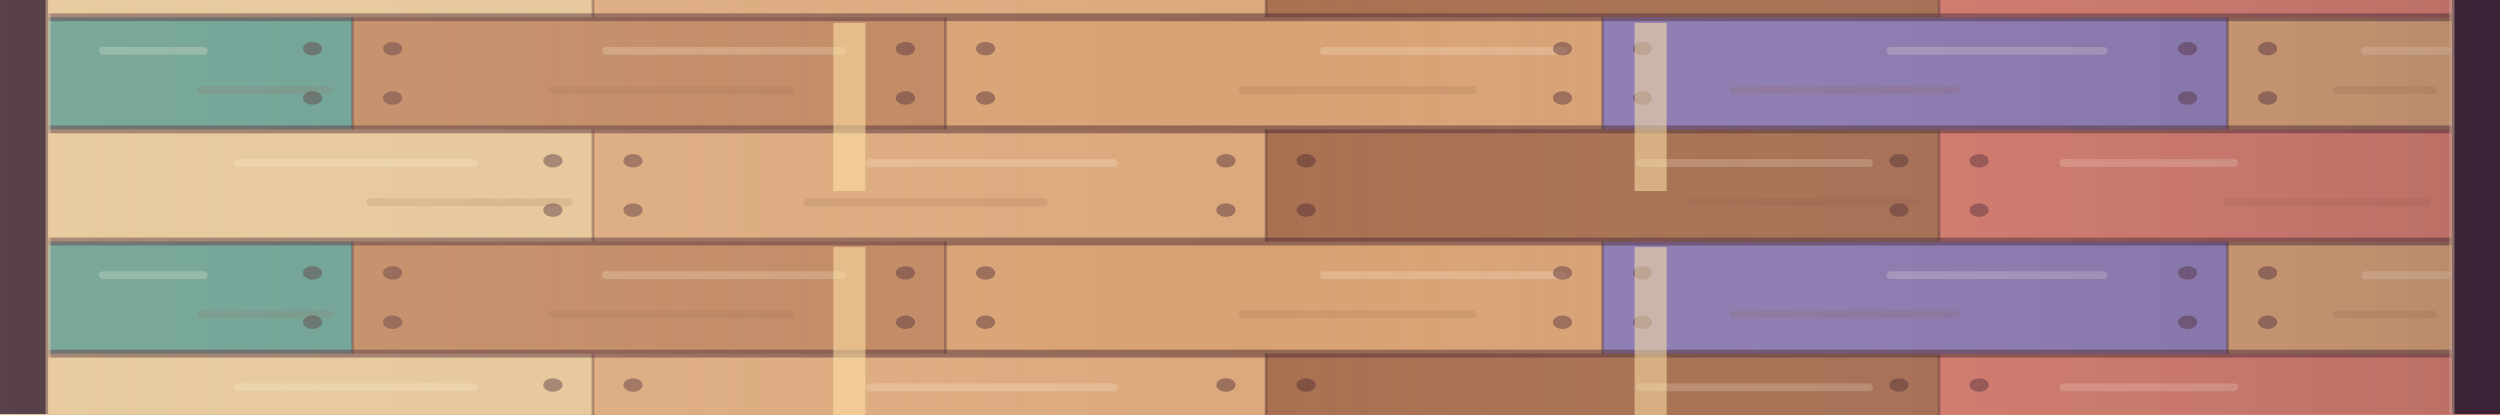
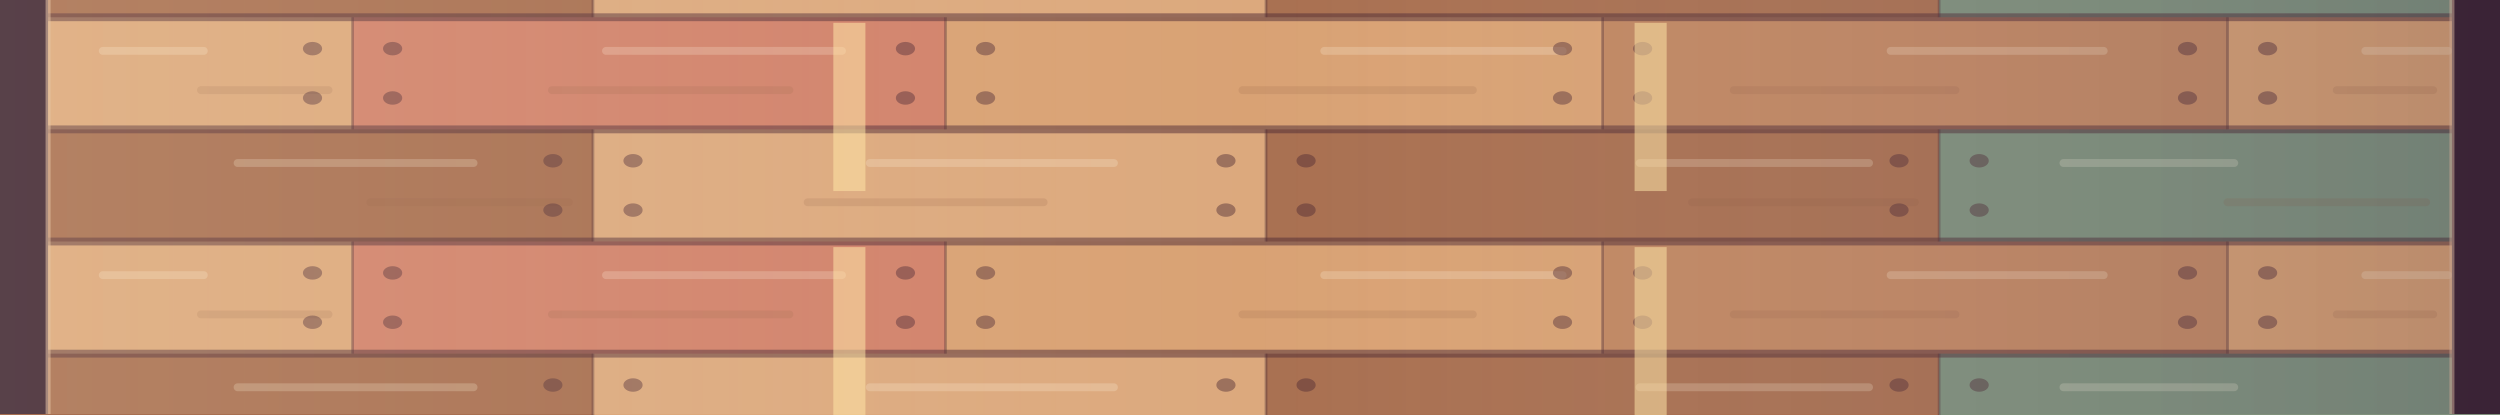
<svg xmlns="http://www.w3.org/2000/svg" width="1413" height="234" viewBox="0 0 1413 234">
  <rect width="1413" height="234" fill="#C08660" />
-   <rect x="0" y="-117" width="199.27" height="63.98" fill="#669d91" />
-   <rect x="199.27" y="-117" width="335.13" height="63.98" fill="#c18862" />
+   <rect x="0" y="-117" width="199.27" height="63.98" fill="#dca87b" />
+   <rect x="199.27" y="-117" width="335.13" height="63.98" fill="#d1826a" />
  <rect x="534.4" y="-117" width="371.37" height="63.98" fill="#d9a274" />
-   <rect x="905.77" y="-117" width="353.25" height="63.98" fill="#8e7cb2" />
+   <rect x="905.77" y="-117" width="353.25" height="63.98" fill="#c18762" />
  <rect x="1259.02" y="-117" width="153.98" height="63.98" fill="#d59e71" />
-   <rect x="0" y="-53.62" width="335.13" height="63.97" fill="#e4c597" />
+   <rect x="0" y="-53.62" width="335.13" height="63.97" fill="#a86f50" />
  <rect x="335.13" y="-53.62" width="380.43" height="63.97" fill="#dca97d" />
  <rect x="715.56" y="-53.62" width="380.42" height="63.97" fill="#a97051" />
-   <rect x="1095.98" y="-53.62" width="317.02" height="63.97" fill="#d77c6b" />
-   <rect x="0" y="9.75" width="199.27" height="63.97" fill="#669d91" />
-   <rect x="199.27" y="9.75" width="335.13" height="63.97" fill="#c18862" />
+   <rect x="1095.98" y="-53.62" width="317.02" height="63.97" fill="#7f907b" />
+   <rect x="0" y="9.75" width="199.27" height="63.97" fill="#dca87b" />
+   <rect x="199.27" y="9.75" width="335.13" height="63.97" fill="#d1826a" />
  <rect x="534.4" y="9.75" width="371.37" height="63.97" fill="#d9a274" />
-   <rect x="905.77" y="9.75" width="353.25" height="63.97" fill="#8e7cb2" />
+   <rect x="905.77" y="9.75" width="353.25" height="63.97" fill="#c18762" />
  <rect x="1259.02" y="9.75" width="153.98" height="63.97" fill="#d59e71" />
-   <rect x="0" y="73.12" width="335.13" height="63.98" fill="#e4c597" />
+   <rect x="0" y="73.12" width="335.13" height="63.98" fill="#a86f50" />
  <rect x="335.13" y="73.12" width="380.43" height="63.98" fill="#dca97d" />
  <rect x="715.56" y="73.12" width="380.42" height="63.98" fill="#a97051" />
-   <rect x="1095.98" y="73.12" width="317.02" height="63.98" fill="#d77c6b" />
-   <rect x="0" y="136.5" width="199.27" height="63.98" fill="#669d91" />
-   <rect x="199.27" y="136.5" width="335.13" height="63.98" fill="#c18862" />
+   <rect x="1095.98" y="73.12" width="317.02" height="63.98" fill="#7f907b" />
+   <rect x="0" y="136.5" width="199.27" height="63.98" fill="#dca87b" />
+   <rect x="199.27" y="136.5" width="335.13" height="63.98" fill="#d1826a" />
  <rect x="534.4" y="136.5" width="371.37" height="63.98" fill="#d9a274" />
-   <rect x="905.77" y="136.5" width="353.25" height="63.98" fill="#8e7cb2" />
+   <rect x="905.77" y="136.5" width="353.25" height="63.98" fill="#c18762" />
  <rect x="1259.02" y="136.5" width="153.98" height="63.98" fill="#d59e71" />
-   <rect x="0" y="199.88" width="335.13" height="63.97" fill="#e4c597" />
+   <rect x="0" y="199.88" width="335.13" height="63.97" fill="#a86f50" />
  <rect x="335.13" y="199.88" width="380.43" height="63.97" fill="#dca97d" />
  <rect x="715.56" y="199.88" width="380.42" height="63.97" fill="#a97051" />
-   <rect x="1095.98" y="199.88" width="317.02" height="63.97" fill="#d77c6b" />
-   <rect x="0" y="263.25" width="199.27" height="63.98" fill="#669d91" />
-   <rect x="199.27" y="263.25" width="335.13" height="63.98" fill="#c18862" />
+   <rect x="1095.98" y="199.88" width="317.02" height="63.97" fill="#7f907b" />
+   <rect x="0" y="263.25" width="199.27" height="63.98" fill="#dca87b" />
+   <rect x="199.27" y="263.25" width="335.13" height="63.98" fill="#d1826a" />
  <rect x="534.4" y="263.25" width="371.37" height="63.98" fill="#d9a274" />
-   <rect x="905.77" y="263.25" width="353.25" height="63.98" fill="#8e7cb2" />
+   <rect x="905.77" y="263.25" width="353.25" height="63.98" fill="#c18762" />
  <rect x="1259.02" y="263.25" width="153.98" height="63.98" fill="#d59e71" />
-   <rect x="0" y="326.63" width="335.13" height="63.97" fill="#e4c597" />
+   <rect x="0" y="326.63" width="335.13" height="63.97" fill="#a86f50" />
  <rect x="335.13" y="326.63" width="380.43" height="63.97" fill="#dca97d" />
  <rect x="715.56" y="326.63" width="380.42" height="63.97" fill="#a97051" />
-   <rect x="1095.98" y="326.63" width="317.02" height="63.97" fill="#d77c6b" />
+   <rect x="1095.98" y="326.63" width="317.02" height="63.97" fill="#7f907b" />
  <path d="M58.08 -97.99H115.19" stroke="#FFF6DE" stroke-opacity="0.22" stroke-width="4.44" stroke-linecap="round" />
  <path d="M113.59 -75.81H185.68" stroke="#8C5A40" stroke-opacity="0.16" stroke-width="4.44" stroke-linecap="round" />
  <path d="M342.5 -97.99H475.89" stroke="#FFF6DE" stroke-opacity="0.22" stroke-width="4.44" stroke-linecap="round" />
  <path d="M311.94 -75.81H446.19" stroke="#8C5A40" stroke-opacity="0.16" stroke-width="4.44" stroke-linecap="round" />
  <path d="M748.47 -97.99H883.23" stroke="#FFF6DE" stroke-opacity="0.22" stroke-width="4.44" stroke-linecap="round" />
  <path d="M702.22 -75.81H832.47" stroke="#8C5A40" stroke-opacity="0.16" stroke-width="4.44" stroke-linecap="round" />
  <path d="M1068.58 -97.99H1189.02" stroke="#FFF6DE" stroke-opacity="0.22" stroke-width="4.44" stroke-linecap="round" />
  <path d="M979.93 -75.81H1105.23" stroke="#8C5A40" stroke-opacity="0.16" stroke-width="4.44" stroke-linecap="round" />
  <path d="M1336.87 -97.99H1383.75" stroke="#FFF6DE" stroke-opacity="0.22" stroke-width="4.44" stroke-linecap="round" />
  <path d="M1320.71 -75.81H1375.28" stroke="#8C5A40" stroke-opacity="0.16" stroke-width="4.44" stroke-linecap="round" />
  <path d="M134.28 -34.61H267.66" stroke="#FFF6DE" stroke-opacity="0.22" stroke-width="4.44" stroke-linecap="round" />
  <path d="M209.3 -12.43H321.55" stroke="#8C5A40" stroke-opacity="0.16" stroke-width="4.44" stroke-linecap="round" />
  <path d="M491.57 -34.61H629.61" stroke="#FFF6DE" stroke-opacity="0.22" stroke-width="4.44" stroke-linecap="round" />
  <path d="M456.45 -12.43H589.89" stroke="#8C5A40" stroke-opacity="0.16" stroke-width="4.44" stroke-linecap="round" />
  <path d="M926.69 -34.61H1056.39" stroke="#FFF6DE" stroke-opacity="0.22" stroke-width="4.44" stroke-linecap="round" />
  <path d="M956.28 -12.43H1082.39" stroke="#8C5A40" stroke-opacity="0.16" stroke-width="4.44" stroke-linecap="round" />
  <path d="M1166.27 -34.61H1262.8" stroke="#FFF6DE" stroke-opacity="0.22" stroke-width="4.44" stroke-linecap="round" />
  <path d="M1258.94 -12.43H1371.28" stroke="#8C5A40" stroke-opacity="0.16" stroke-width="4.44" stroke-linecap="round" />
  <path d="M58.08 28.76H115.19" stroke="#FFF6DE" stroke-opacity="0.22" stroke-width="4.44" stroke-linecap="round" />
  <path d="M113.59 50.94H185.68" stroke="#8C5A40" stroke-opacity="0.16" stroke-width="4.44" stroke-linecap="round" />
  <path d="M342.5 28.76H475.89" stroke="#FFF6DE" stroke-opacity="0.22" stroke-width="4.44" stroke-linecap="round" />
  <path d="M311.94 50.94H446.19" stroke="#8C5A40" stroke-opacity="0.16" stroke-width="4.44" stroke-linecap="round" />
  <path d="M748.47 28.76H883.23" stroke="#FFF6DE" stroke-opacity="0.22" stroke-width="4.44" stroke-linecap="round" />
  <path d="M702.22 50.94H832.47" stroke="#8C5A40" stroke-opacity="0.16" stroke-width="4.44" stroke-linecap="round" />
  <path d="M1068.58 28.76H1189.02" stroke="#FFF6DE" stroke-opacity="0.22" stroke-width="4.44" stroke-linecap="round" />
  <path d="M979.93 50.94H1105.23" stroke="#8C5A40" stroke-opacity="0.16" stroke-width="4.44" stroke-linecap="round" />
  <path d="M1336.87 28.76H1383.75" stroke="#FFF6DE" stroke-opacity="0.22" stroke-width="4.44" stroke-linecap="round" />
  <path d="M1320.71 50.94H1375.28" stroke="#8C5A40" stroke-opacity="0.16" stroke-width="4.44" stroke-linecap="round" />
  <path d="M134.28 92.14H267.66" stroke="#FFF6DE" stroke-opacity="0.22" stroke-width="4.44" stroke-linecap="round" />
  <path d="M209.3 114.32H321.55" stroke="#8C5A40" stroke-opacity="0.16" stroke-width="4.44" stroke-linecap="round" />
  <path d="M491.57 92.14H629.61" stroke="#FFF6DE" stroke-opacity="0.22" stroke-width="4.44" stroke-linecap="round" />
  <path d="M456.45 114.32H589.89" stroke="#8C5A40" stroke-opacity="0.16" stroke-width="4.44" stroke-linecap="round" />
  <path d="M926.69 92.14H1056.39" stroke="#FFF6DE" stroke-opacity="0.22" stroke-width="4.44" stroke-linecap="round" />
  <path d="M956.28 114.32H1082.39" stroke="#8C5A40" stroke-opacity="0.16" stroke-width="4.44" stroke-linecap="round" />
  <path d="M1166.27 92.14H1262.8" stroke="#FFF6DE" stroke-opacity="0.22" stroke-width="4.44" stroke-linecap="round" />
  <path d="M1258.94 114.32H1371.28" stroke="#8C5A40" stroke-opacity="0.16" stroke-width="4.44" stroke-linecap="round" />
  <path d="M58.08 155.51H115.19" stroke="#FFF6DE" stroke-opacity="0.22" stroke-width="4.44" stroke-linecap="round" />
  <path d="M113.59 177.69H185.68" stroke="#8C5A40" stroke-opacity="0.16" stroke-width="4.44" stroke-linecap="round" />
  <path d="M342.5 155.51H475.89" stroke="#FFF6DE" stroke-opacity="0.22" stroke-width="4.44" stroke-linecap="round" />
  <path d="M311.94 177.69H446.19" stroke="#8C5A40" stroke-opacity="0.16" stroke-width="4.44" stroke-linecap="round" />
  <path d="M748.47 155.51H883.23" stroke="#FFF6DE" stroke-opacity="0.22" stroke-width="4.44" stroke-linecap="round" />
  <path d="M702.22 177.69H832.47" stroke="#8C5A40" stroke-opacity="0.16" stroke-width="4.44" stroke-linecap="round" />
  <path d="M1068.58 155.51H1189.02" stroke="#FFF6DE" stroke-opacity="0.22" stroke-width="4.44" stroke-linecap="round" />
  <path d="M979.93 177.69H1105.23" stroke="#8C5A40" stroke-opacity="0.16" stroke-width="4.44" stroke-linecap="round" />
  <path d="M1336.87 155.51H1383.75" stroke="#FFF6DE" stroke-opacity="0.22" stroke-width="4.44" stroke-linecap="round" />
  <path d="M1320.71 177.69H1375.28" stroke="#8C5A40" stroke-opacity="0.16" stroke-width="4.44" stroke-linecap="round" />
  <path d="M134.28 218.89H267.66" stroke="#FFF6DE" stroke-opacity="0.22" stroke-width="4.44" stroke-linecap="round" />
  <path d="M209.3 241.07H321.55" stroke="#8C5A40" stroke-opacity="0.16" stroke-width="4.44" stroke-linecap="round" />
  <path d="M491.57 218.89H629.61" stroke="#FFF6DE" stroke-opacity="0.22" stroke-width="4.44" stroke-linecap="round" />
  <path d="M456.45 241.07H589.89" stroke="#8C5A40" stroke-opacity="0.16" stroke-width="4.44" stroke-linecap="round" />
  <path d="M926.69 218.89H1056.39" stroke="#FFF6DE" stroke-opacity="0.22" stroke-width="4.44" stroke-linecap="round" />
  <path d="M956.28 241.07H1082.39" stroke="#8C5A40" stroke-opacity="0.16" stroke-width="4.44" stroke-linecap="round" />
  <path d="M1166.27 218.89H1262.8" stroke="#FFF6DE" stroke-opacity="0.22" stroke-width="4.44" stroke-linecap="round" />
  <path d="M1258.94 241.07H1371.28" stroke="#8C5A40" stroke-opacity="0.16" stroke-width="4.44" stroke-linecap="round" />
  <path d="M58.08 282.26H115.19" stroke="#FFF6DE" stroke-opacity="0.22" stroke-width="4.44" stroke-linecap="round" />
  <path d="M113.59 304.44H185.68" stroke="#8C5A40" stroke-opacity="0.16" stroke-width="4.44" stroke-linecap="round" />
  <path d="M342.5 282.26H475.89" stroke="#FFF6DE" stroke-opacity="0.22" stroke-width="4.44" stroke-linecap="round" />
  <path d="M311.94 304.44H446.19" stroke="#8C5A40" stroke-opacity="0.16" stroke-width="4.44" stroke-linecap="round" />
  <path d="M748.47 282.26H883.23" stroke="#FFF6DE" stroke-opacity="0.22" stroke-width="4.44" stroke-linecap="round" />
  <path d="M702.22 304.44H832.47" stroke="#8C5A40" stroke-opacity="0.16" stroke-width="4.44" stroke-linecap="round" />
  <path d="M1068.58 282.26H1189.02" stroke="#FFF6DE" stroke-opacity="0.22" stroke-width="4.44" stroke-linecap="round" />
  <path d="M979.93 304.44H1105.23" stroke="#8C5A40" stroke-opacity="0.16" stroke-width="4.44" stroke-linecap="round" />
  <path d="M1336.87 282.26H1383.75" stroke="#FFF6DE" stroke-opacity="0.22" stroke-width="4.44" stroke-linecap="round" />
  <path d="M1320.71 304.44H1375.28" stroke="#8C5A40" stroke-opacity="0.16" stroke-width="4.44" stroke-linecap="round" />
  <path d="M134.28 345.64H267.66" stroke="#FFF6DE" stroke-opacity="0.22" stroke-width="4.44" stroke-linecap="round" />
  <path d="M209.3 367.82H321.55" stroke="#8C5A40" stroke-opacity="0.16" stroke-width="4.44" stroke-linecap="round" />
  <path d="M491.57 345.64H629.61" stroke="#FFF6DE" stroke-opacity="0.22" stroke-width="4.44" stroke-linecap="round" />
  <path d="M456.45 367.82H589.89" stroke="#8C5A40" stroke-opacity="0.16" stroke-width="4.44" stroke-linecap="round" />
  <path d="M926.69 345.64H1056.39" stroke="#FFF6DE" stroke-opacity="0.22" stroke-width="4.44" stroke-linecap="round" />
  <path d="M956.28 367.82H1082.39" stroke="#8C5A40" stroke-opacity="0.16" stroke-width="4.44" stroke-linecap="round" />
  <path d="M1166.27 345.64H1262.8" stroke="#FFF6DE" stroke-opacity="0.22" stroke-width="4.44" stroke-linecap="round" />
  <path d="M1258.94 367.82H1371.28" stroke="#8C5A40" stroke-opacity="0.16" stroke-width="4.44" stroke-linecap="round" />
  <path d="M199.27 -117V-53.62" stroke="#4E2B34" stroke-opacity=".38" stroke-width="1.57" />
  <path d="M534.4 -117V-53.62" stroke="#4E2B34" stroke-opacity=".38" stroke-width="1.57" />
  <path d="M905.77 -117V-53.62" stroke="#4E2B34" stroke-opacity=".38" stroke-width="1.57" />
  <path d="M1259.02 -117V-53.62" stroke="#4E2B34" stroke-opacity=".38" stroke-width="1.57" />
  <path d="M0 -117H1413" stroke="#4E2B34" stroke-opacity=".5" stroke-width="4.44" />
  <path d="M335.13 -53.62V9.75" stroke="#4E2B34" stroke-opacity=".38" stroke-width="1.57" />
  <path d="M715.56 -53.62V9.75" stroke="#4E2B34" stroke-opacity=".38" stroke-width="1.57" />
  <path d="M1095.98 -53.62V9.75" stroke="#4E2B34" stroke-opacity=".38" stroke-width="1.57" />
  <path d="M0 -53.62H1413" stroke="#4E2B34" stroke-opacity=".5" stroke-width="4.44" />
  <path d="M199.27 9.75V73.12" stroke="#4E2B34" stroke-opacity=".38" stroke-width="1.57" />
  <path d="M534.4 9.75V73.12" stroke="#4E2B34" stroke-opacity=".38" stroke-width="1.57" />
  <path d="M905.77 9.75V73.12" stroke="#4E2B34" stroke-opacity=".38" stroke-width="1.57" />
  <path d="M1259.02 9.75V73.12" stroke="#4E2B34" stroke-opacity=".38" stroke-width="1.57" />
  <path d="M0 9.75H1413" stroke="#4E2B34" stroke-opacity=".5" stroke-width="4.44" />
  <path d="M335.13 73.12V136.5" stroke="#4E2B34" stroke-opacity=".38" stroke-width="1.57" />
  <path d="M715.56 73.12V136.5" stroke="#4E2B34" stroke-opacity=".38" stroke-width="1.57" />
  <path d="M1095.98 73.12V136.5" stroke="#4E2B34" stroke-opacity=".38" stroke-width="1.57" />
  <path d="M0 73.12H1413" stroke="#4E2B34" stroke-opacity=".5" stroke-width="4.44" />
  <path d="M199.27 136.5V199.88" stroke="#4E2B34" stroke-opacity=".38" stroke-width="1.57" />
  <path d="M534.4 136.5V199.88" stroke="#4E2B34" stroke-opacity=".38" stroke-width="1.57" />
  <path d="M905.77 136.5V199.88" stroke="#4E2B34" stroke-opacity=".38" stroke-width="1.57" />
  <path d="M1259.02 136.5V199.88" stroke="#4E2B34" stroke-opacity=".38" stroke-width="1.57" />
  <path d="M0 136.5H1413" stroke="#4E2B34" stroke-opacity=".5" stroke-width="4.44" />
  <path d="M335.13 199.88V263.25" stroke="#4E2B34" stroke-opacity=".38" stroke-width="1.57" />
  <path d="M715.56 199.88V263.25" stroke="#4E2B34" stroke-opacity=".38" stroke-width="1.57" />
  <path d="M1095.98 199.88V263.25" stroke="#4E2B34" stroke-opacity=".38" stroke-width="1.57" />
  <path d="M0 199.88H1413" stroke="#4E2B34" stroke-opacity=".5" stroke-width="4.44" />
  <path d="M199.27 263.25V326.63" stroke="#4E2B34" stroke-opacity=".38" stroke-width="1.57" />
  <path d="M534.4 263.25V326.63" stroke="#4E2B34" stroke-opacity=".38" stroke-width="1.57" />
  <path d="M905.77 263.25V326.63" stroke="#4E2B34" stroke-opacity=".38" stroke-width="1.57" />
  <path d="M1259.02 263.25V326.63" stroke="#4E2B34" stroke-opacity=".38" stroke-width="1.57" />
  <path d="M0 263.25H1413" stroke="#4E2B34" stroke-opacity=".5" stroke-width="4.44" />
  <path d="M335.13 326.63V390" stroke="#4E2B34" stroke-opacity=".38" stroke-width="1.57" />
  <path d="M715.56 326.63V390" stroke="#4E2B34" stroke-opacity=".38" stroke-width="1.57" />
  <path d="M1095.98 326.63V390" stroke="#4E2B34" stroke-opacity=".38" stroke-width="1.57" />
  <path d="M0 326.63H1413" stroke="#4E2B34" stroke-opacity=".5" stroke-width="4.44" />
  <ellipse cx="176.63" cy="-99.26" rx="5.43" ry="3.8" fill="#4E2B34" fill-opacity=".45" />
  <ellipse cx="176.63" cy="-71.37" rx="5.43" ry="3.8" fill="#4E2B34" fill-opacity=".45" />
  <ellipse cx="221.91" cy="-99.26" rx="5.43" ry="3.8" fill="#4E2B34" fill-opacity=".45" />
  <ellipse cx="221.91" cy="-71.37" rx="5.43" ry="3.8" fill="#4E2B34" fill-opacity=".45" />
  <ellipse cx="511.76" cy="-99.26" rx="5.43" ry="3.8" fill="#4E2B34" fill-opacity=".45" />
  <ellipse cx="511.76" cy="-71.37" rx="5.43" ry="3.8" fill="#4E2B34" fill-opacity=".45" />
  <ellipse cx="557.05" cy="-99.26" rx="5.43" ry="3.8" fill="#4E2B34" fill-opacity=".45" />
  <ellipse cx="557.05" cy="-71.37" rx="5.43" ry="3.8" fill="#4E2B34" fill-opacity=".45" />
  <ellipse cx="883.13" cy="-99.26" rx="5.43" ry="3.8" fill="#4E2B34" fill-opacity=".45" />
  <ellipse cx="883.13" cy="-71.37" rx="5.43" ry="3.8" fill="#4E2B34" fill-opacity=".45" />
  <ellipse cx="928.41" cy="-99.26" rx="5.43" ry="3.8" fill="#4E2B34" fill-opacity=".45" />
  <ellipse cx="928.41" cy="-71.37" rx="5.43" ry="3.8" fill="#4E2B34" fill-opacity=".45" />
  <ellipse cx="1236.38" cy="-99.26" rx="5.43" ry="3.8" fill="#4E2B34" fill-opacity=".45" />
  <ellipse cx="1236.38" cy="-71.37" rx="5.43" ry="3.8" fill="#4E2B34" fill-opacity=".45" />
  <ellipse cx="1281.66" cy="-99.26" rx="5.43" ry="3.8" fill="#4E2B34" fill-opacity=".45" />
  <ellipse cx="1281.66" cy="-71.37" rx="5.43" ry="3.8" fill="#4E2B34" fill-opacity=".45" />
  <ellipse cx="312.49" cy="-35.88" rx="5.43" ry="3.8" fill="#4E2B34" fill-opacity=".45" />
  <ellipse cx="312.49" cy="-7.99" rx="5.43" ry="3.8" fill="#4E2B34" fill-opacity=".45" />
  <ellipse cx="357.78" cy="-35.88" rx="5.43" ry="3.8" fill="#4E2B34" fill-opacity=".45" />
  <ellipse cx="357.78" cy="-7.99" rx="5.43" ry="3.8" fill="#4E2B34" fill-opacity=".45" />
  <ellipse cx="692.91" cy="-35.88" rx="5.43" ry="3.8" fill="#4E2B34" fill-opacity=".45" />
  <ellipse cx="692.91" cy="-7.99" rx="5.43" ry="3.8" fill="#4E2B34" fill-opacity=".45" />
  <ellipse cx="738.2" cy="-35.88" rx="5.43" ry="3.8" fill="#4E2B34" fill-opacity=".45" />
  <ellipse cx="738.2" cy="-7.99" rx="5.43" ry="3.8" fill="#4E2B34" fill-opacity=".45" />
  <ellipse cx="1073.34" cy="-35.88" rx="5.43" ry="3.8" fill="#4E2B34" fill-opacity=".45" />
  <ellipse cx="1073.34" cy="-7.99" rx="5.43" ry="3.8" fill="#4E2B34" fill-opacity=".45" />
  <ellipse cx="1118.63" cy="-35.88" rx="5.43" ry="3.8" fill="#4E2B34" fill-opacity=".45" />
  <ellipse cx="1118.63" cy="-7.99" rx="5.43" ry="3.8" fill="#4E2B34" fill-opacity=".45" />
  <ellipse cx="176.63" cy="27.5" rx="5.43" ry="3.8" fill="#4E2B34" fill-opacity=".45" />
  <ellipse cx="176.63" cy="55.38" rx="5.43" ry="3.8" fill="#4E2B34" fill-opacity=".45" />
  <ellipse cx="221.91" cy="27.5" rx="5.43" ry="3.8" fill="#4E2B34" fill-opacity=".45" />
  <ellipse cx="221.91" cy="55.38" rx="5.43" ry="3.8" fill="#4E2B34" fill-opacity=".45" />
  <ellipse cx="511.76" cy="27.5" rx="5.43" ry="3.8" fill="#4E2B34" fill-opacity=".45" />
  <ellipse cx="511.76" cy="55.38" rx="5.43" ry="3.8" fill="#4E2B34" fill-opacity=".45" />
  <ellipse cx="557.05" cy="27.5" rx="5.43" ry="3.8" fill="#4E2B34" fill-opacity=".45" />
  <ellipse cx="557.05" cy="55.38" rx="5.43" ry="3.8" fill="#4E2B34" fill-opacity=".45" />
  <ellipse cx="883.13" cy="27.5" rx="5.43" ry="3.8" fill="#4E2B34" fill-opacity=".45" />
  <ellipse cx="883.13" cy="55.38" rx="5.43" ry="3.8" fill="#4E2B34" fill-opacity=".45" />
  <ellipse cx="928.41" cy="27.5" rx="5.43" ry="3.8" fill="#4E2B34" fill-opacity=".45" />
  <ellipse cx="928.41" cy="55.38" rx="5.43" ry="3.8" fill="#4E2B34" fill-opacity=".45" />
  <ellipse cx="1236.38" cy="27.5" rx="5.43" ry="3.8" fill="#4E2B34" fill-opacity=".45" />
  <ellipse cx="1236.38" cy="55.38" rx="5.43" ry="3.8" fill="#4E2B34" fill-opacity=".45" />
  <ellipse cx="1281.66" cy="27.5" rx="5.43" ry="3.8" fill="#4E2B34" fill-opacity=".45" />
  <ellipse cx="1281.66" cy="55.38" rx="5.43" ry="3.8" fill="#4E2B34" fill-opacity=".45" />
  <ellipse cx="312.49" cy="90.87" rx="5.43" ry="3.8" fill="#4E2B34" fill-opacity=".45" />
  <ellipse cx="312.49" cy="118.75" rx="5.43" ry="3.8" fill="#4E2B34" fill-opacity=".45" />
  <ellipse cx="357.78" cy="90.87" rx="5.43" ry="3.8" fill="#4E2B34" fill-opacity=".45" />
  <ellipse cx="357.78" cy="118.75" rx="5.43" ry="3.8" fill="#4E2B34" fill-opacity=".45" />
  <ellipse cx="692.91" cy="90.87" rx="5.43" ry="3.8" fill="#4E2B34" fill-opacity=".45" />
  <ellipse cx="692.91" cy="118.75" rx="5.43" ry="3.8" fill="#4E2B34" fill-opacity=".45" />
  <ellipse cx="738.2" cy="90.87" rx="5.43" ry="3.8" fill="#4E2B34" fill-opacity=".45" />
  <ellipse cx="738.2" cy="118.75" rx="5.43" ry="3.8" fill="#4E2B34" fill-opacity=".45" />
  <ellipse cx="1073.34" cy="90.87" rx="5.43" ry="3.8" fill="#4E2B34" fill-opacity=".45" />
  <ellipse cx="1073.34" cy="118.75" rx="5.43" ry="3.8" fill="#4E2B34" fill-opacity=".45" />
  <ellipse cx="1118.63" cy="90.87" rx="5.43" ry="3.8" fill="#4E2B34" fill-opacity=".45" />
  <ellipse cx="1118.63" cy="118.75" rx="5.43" ry="3.8" fill="#4E2B34" fill-opacity=".45" />
  <ellipse cx="176.63" cy="154.25" rx="5.43" ry="3.8" fill="#4E2B34" fill-opacity=".45" />
  <ellipse cx="176.63" cy="182.13" rx="5.43" ry="3.8" fill="#4E2B34" fill-opacity=".45" />
  <ellipse cx="221.91" cy="154.25" rx="5.43" ry="3.8" fill="#4E2B34" fill-opacity=".45" />
  <ellipse cx="221.91" cy="182.13" rx="5.43" ry="3.8" fill="#4E2B34" fill-opacity=".45" />
  <ellipse cx="511.76" cy="154.25" rx="5.43" ry="3.8" fill="#4E2B34" fill-opacity=".45" />
  <ellipse cx="511.76" cy="182.13" rx="5.43" ry="3.8" fill="#4E2B34" fill-opacity=".45" />
  <ellipse cx="557.05" cy="154.25" rx="5.43" ry="3.8" fill="#4E2B34" fill-opacity=".45" />
  <ellipse cx="557.05" cy="182.13" rx="5.43" ry="3.8" fill="#4E2B34" fill-opacity=".45" />
  <ellipse cx="883.13" cy="154.25" rx="5.43" ry="3.8" fill="#4E2B34" fill-opacity=".45" />
  <ellipse cx="883.13" cy="182.13" rx="5.43" ry="3.8" fill="#4E2B34" fill-opacity=".45" />
  <ellipse cx="928.41" cy="154.25" rx="5.43" ry="3.8" fill="#4E2B34" fill-opacity=".45" />
  <ellipse cx="928.41" cy="182.13" rx="5.43" ry="3.8" fill="#4E2B34" fill-opacity=".45" />
  <ellipse cx="1236.38" cy="154.25" rx="5.43" ry="3.8" fill="#4E2B34" fill-opacity=".45" />
  <ellipse cx="1236.38" cy="182.13" rx="5.43" ry="3.8" fill="#4E2B34" fill-opacity=".45" />
  <ellipse cx="1281.66" cy="154.25" rx="5.43" ry="3.8" fill="#4E2B34" fill-opacity=".45" />
  <ellipse cx="1281.66" cy="182.13" rx="5.43" ry="3.8" fill="#4E2B34" fill-opacity=".45" />
  <ellipse cx="312.49" cy="217.62" rx="5.43" ry="3.8" fill="#4E2B34" fill-opacity=".45" />
  <ellipse cx="312.49" cy="245.51" rx="5.43" ry="3.8" fill="#4E2B34" fill-opacity=".45" />
  <ellipse cx="357.78" cy="217.62" rx="5.43" ry="3.8" fill="#4E2B34" fill-opacity=".45" />
  <ellipse cx="357.78" cy="245.51" rx="5.43" ry="3.8" fill="#4E2B34" fill-opacity=".45" />
  <ellipse cx="692.91" cy="217.62" rx="5.43" ry="3.8" fill="#4E2B34" fill-opacity=".45" />
  <ellipse cx="692.91" cy="245.51" rx="5.43" ry="3.8" fill="#4E2B34" fill-opacity=".45" />
  <ellipse cx="738.2" cy="217.62" rx="5.43" ry="3.8" fill="#4E2B34" fill-opacity=".45" />
  <ellipse cx="738.2" cy="245.51" rx="5.43" ry="3.8" fill="#4E2B34" fill-opacity=".45" />
  <ellipse cx="1073.34" cy="217.62" rx="5.43" ry="3.8" fill="#4E2B34" fill-opacity=".45" />
  <ellipse cx="1073.34" cy="245.51" rx="5.43" ry="3.8" fill="#4E2B34" fill-opacity=".45" />
  <ellipse cx="1118.63" cy="217.62" rx="5.43" ry="3.8" fill="#4E2B34" fill-opacity=".45" />
  <ellipse cx="1118.63" cy="245.51" rx="5.43" ry="3.8" fill="#4E2B34" fill-opacity=".45" />
  <ellipse cx="176.63" cy="281" rx="5.43" ry="3.8" fill="#4E2B34" fill-opacity=".45" />
  <ellipse cx="176.63" cy="308.88" rx="5.43" ry="3.8" fill="#4E2B34" fill-opacity=".45" />
  <ellipse cx="221.91" cy="281" rx="5.43" ry="3.8" fill="#4E2B34" fill-opacity=".45" />
  <ellipse cx="221.91" cy="308.88" rx="5.43" ry="3.8" fill="#4E2B34" fill-opacity=".45" />
  <ellipse cx="511.76" cy="281" rx="5.43" ry="3.8" fill="#4E2B34" fill-opacity=".45" />
  <ellipse cx="511.76" cy="308.88" rx="5.43" ry="3.8" fill="#4E2B34" fill-opacity=".45" />
  <ellipse cx="557.05" cy="281" rx="5.43" ry="3.8" fill="#4E2B34" fill-opacity=".45" />
  <ellipse cx="557.05" cy="308.88" rx="5.43" ry="3.8" fill="#4E2B34" fill-opacity=".45" />
  <ellipse cx="883.13" cy="281" rx="5.43" ry="3.8" fill="#4E2B34" fill-opacity=".45" />
  <ellipse cx="883.13" cy="308.88" rx="5.43" ry="3.8" fill="#4E2B34" fill-opacity=".45" />
  <ellipse cx="928.41" cy="281" rx="5.43" ry="3.8" fill="#4E2B34" fill-opacity=".45" />
  <ellipse cx="928.41" cy="308.88" rx="5.43" ry="3.8" fill="#4E2B34" fill-opacity=".45" />
  <ellipse cx="1236.38" cy="281" rx="5.43" ry="3.8" fill="#4E2B34" fill-opacity=".45" />
  <ellipse cx="1236.38" cy="308.88" rx="5.43" ry="3.8" fill="#4E2B34" fill-opacity=".45" />
  <ellipse cx="1281.66" cy="281" rx="5.43" ry="3.8" fill="#4E2B34" fill-opacity=".45" />
  <ellipse cx="1281.66" cy="308.88" rx="5.43" ry="3.8" fill="#4E2B34" fill-opacity=".45" />
  <ellipse cx="312.49" cy="344.37" rx="5.43" ry="3.8" fill="#4E2B34" fill-opacity=".45" />
  <ellipse cx="312.49" cy="372.25" rx="5.43" ry="3.8" fill="#4E2B34" fill-opacity=".45" />
  <ellipse cx="357.78" cy="344.37" rx="5.43" ry="3.8" fill="#4E2B34" fill-opacity=".45" />
  <ellipse cx="357.78" cy="372.25" rx="5.43" ry="3.8" fill="#4E2B34" fill-opacity=".45" />
  <ellipse cx="692.91" cy="344.37" rx="5.43" ry="3.8" fill="#4E2B34" fill-opacity=".45" />
  <ellipse cx="692.91" cy="372.25" rx="5.43" ry="3.8" fill="#4E2B34" fill-opacity=".45" />
  <ellipse cx="738.2" cy="344.37" rx="5.43" ry="3.8" fill="#4E2B34" fill-opacity=".45" />
  <ellipse cx="738.2" cy="372.25" rx="5.43" ry="3.8" fill="#4E2B34" fill-opacity=".45" />
  <ellipse cx="1073.34" cy="344.37" rx="5.43" ry="3.8" fill="#4E2B34" fill-opacity=".45" />
  <ellipse cx="1073.34" cy="372.25" rx="5.43" ry="3.8" fill="#4E2B34" fill-opacity=".45" />
  <ellipse cx="1118.63" cy="344.37" rx="5.43" ry="3.8" fill="#4E2B34" fill-opacity=".45" />
  <ellipse cx="1118.63" cy="372.25" rx="5.43" ry="3.8" fill="#4E2B34" fill-opacity=".45" />
  <rect x="471" y="-113.83" width="18.12" height="95.06" fill="#FFE3A2" fill-opacity=".55" />
  <rect x="923.88" y="-113.83" width="18.12" height="95.06" fill="#FFE3A2" fill-opacity=".55" />
  <rect x="471" y="12.92" width="18.12" height="95.06" fill="#FFE3A2" fill-opacity=".55" />
  <rect x="923.88" y="12.92" width="18.12" height="95.06" fill="#FFE3A2" fill-opacity=".55" />
  <rect x="471" y="139.67" width="18.12" height="95.06" fill="#FFE3A2" fill-opacity=".55" />
  <rect x="923.88" y="139.67" width="18.12" height="95.06" fill="#FFE3A2" fill-opacity=".55" />
  <rect x="471" y="266.42" width="18.12" height="95.06" fill="#FFE3A2" fill-opacity=".55" />
  <rect x="923.88" y="266.42" width="18.12" height="95.06" fill="#FFE3A2" fill-opacity=".55" />
  <rect x="0" y="0" width="27.17" height="234" fill="#3E2432" />
  <rect x="1385.83" y="0" width="27.17" height="234" fill="#3E2432" />
  <path d="M27.17 0V234M1385.83 0V234" stroke="#e4be9e" stroke-opacity=".55" stroke-width="2.83" />
  <defs>
    <linearGradient id="l" x1="0" x2="1" y1="0" y2="0">
      <stop offset="0" stop-color="#FFF4D8" stop-opacity="0.14" />
      <stop offset=".5" stop-color="#FFFFFF" stop-opacity="0" />
      <stop offset="1" stop-color="#211C47" stop-opacity="0.16" />
    </linearGradient>
  </defs>
  <rect width="1413" height="234" fill="url(#l)" />
</svg>
